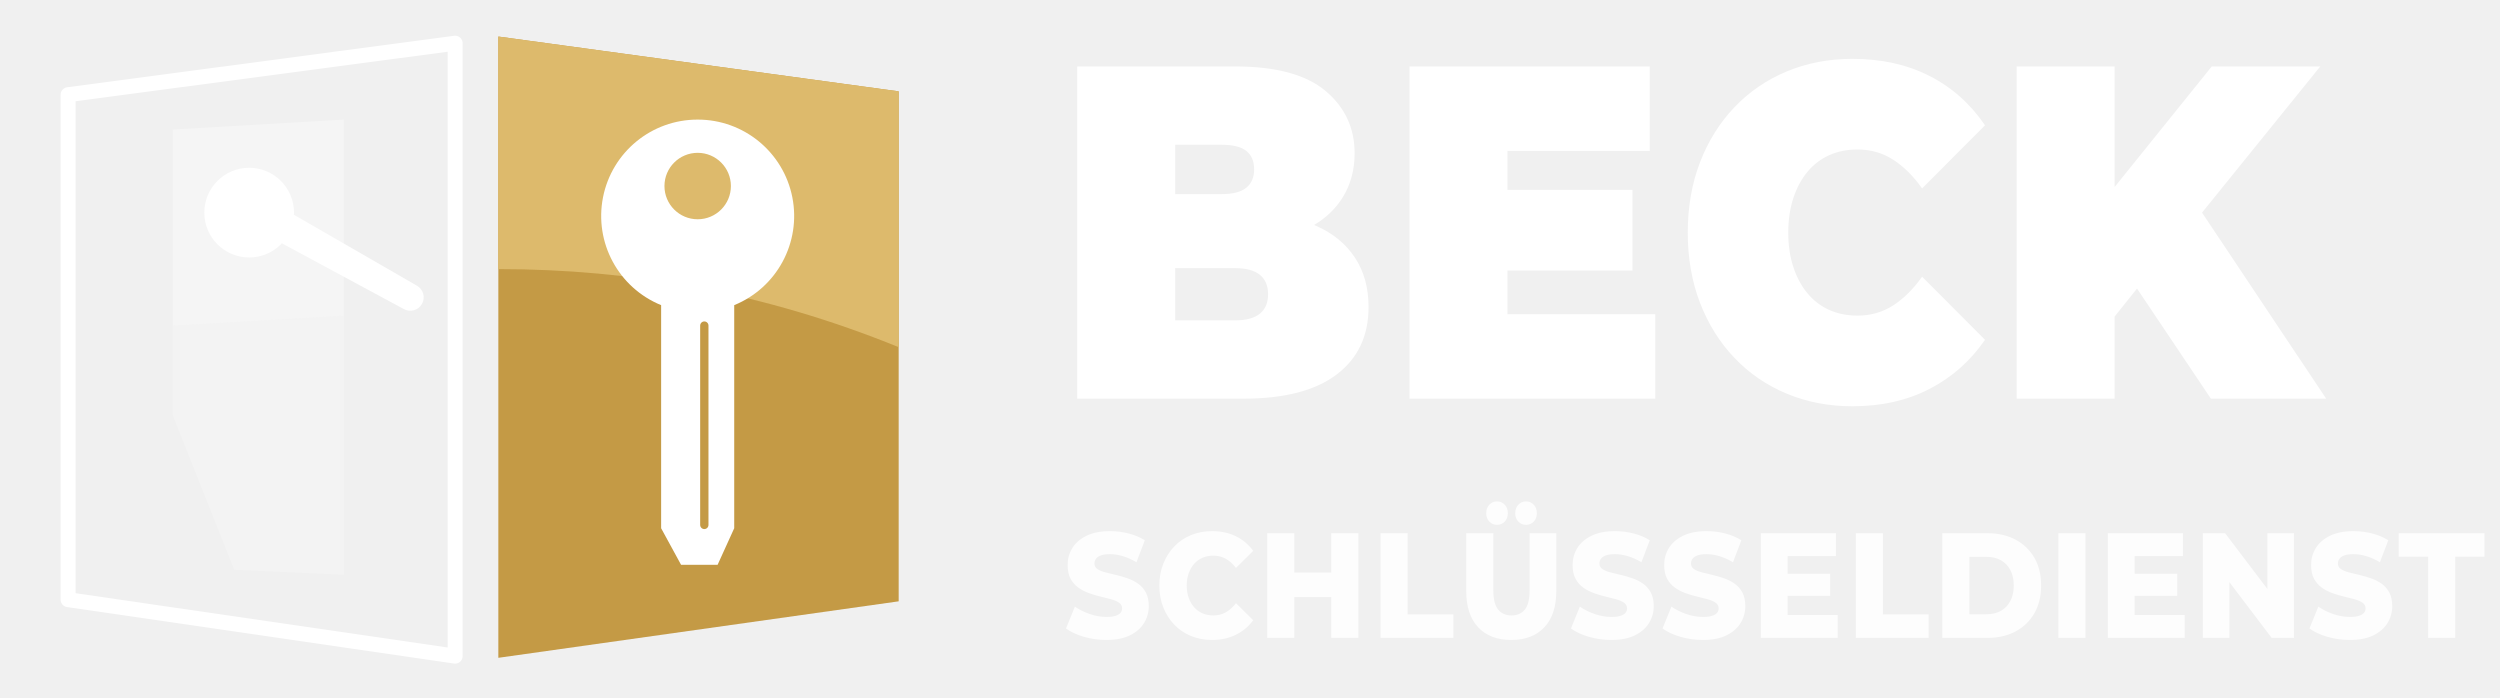
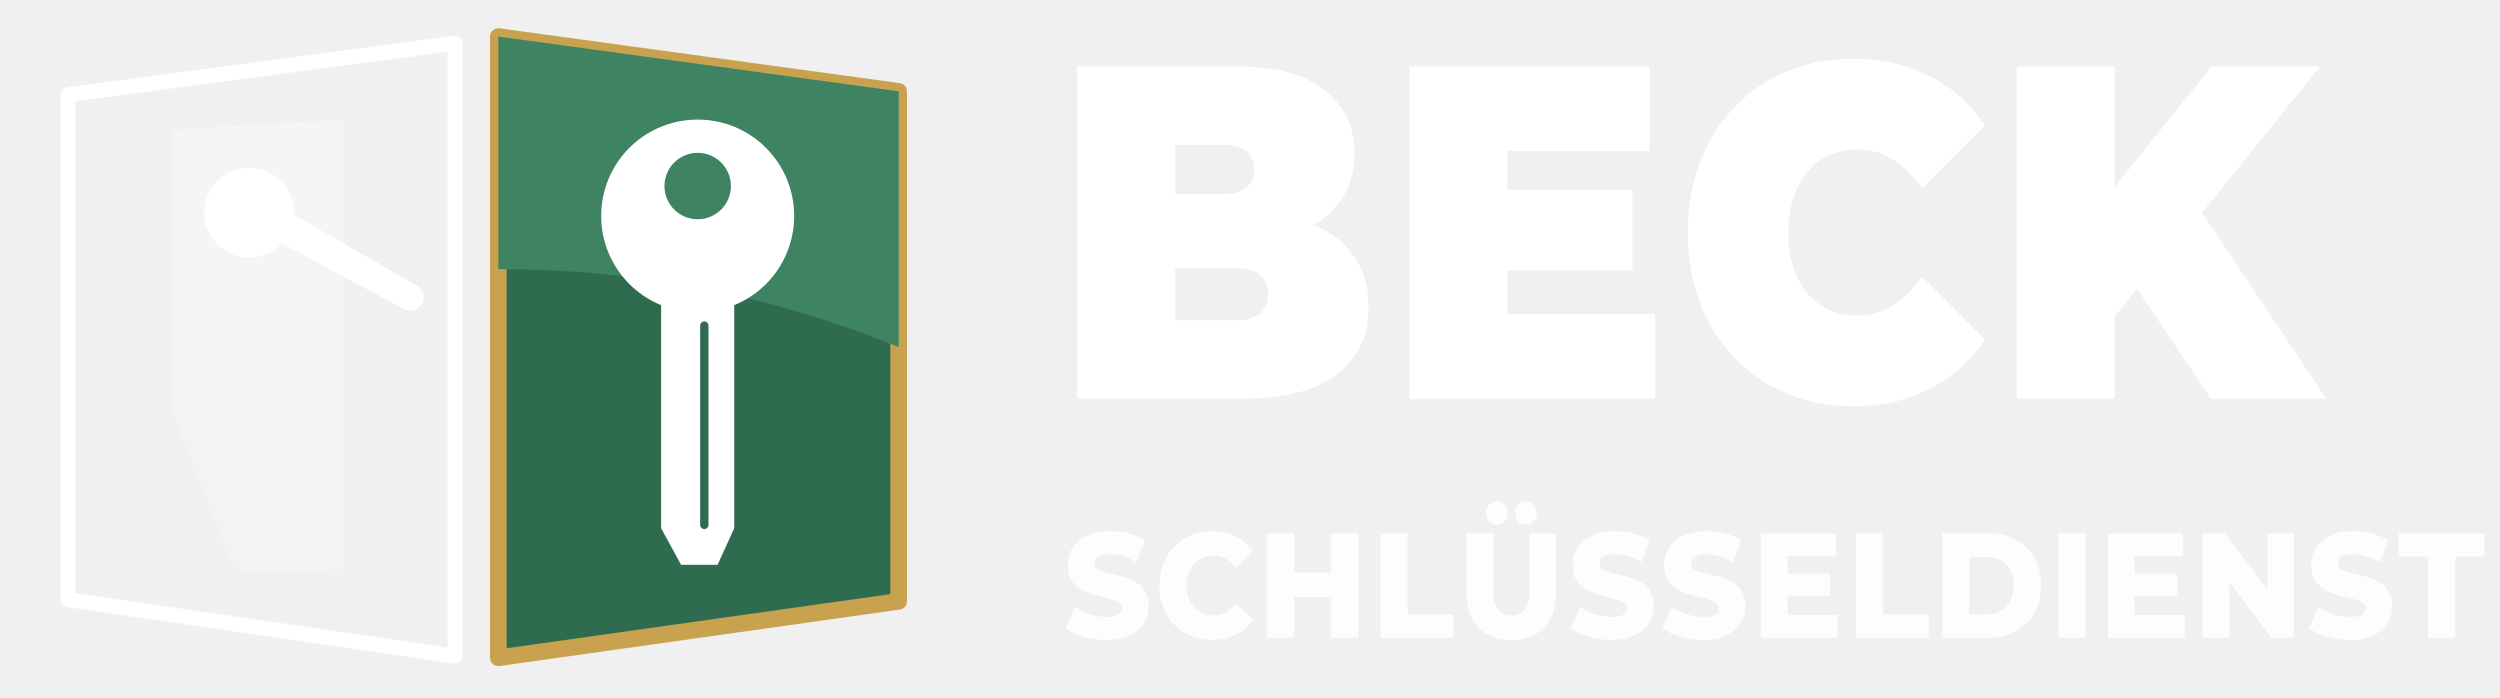
<svg xmlns="http://www.w3.org/2000/svg" viewBox="0 0 1505 420" role="img" aria-label="Schlüsseldienst Beck">
  <path d="M41 57 274 26v369L41 361Z" fill="none" stroke="#FFFFFF" stroke-width="9" stroke-linejoin="round" />
  <path d="M104 78 207 72v118l-103 6Z" fill="rgba(255,255,255,.34)" />
  <path d="M104 196 207 190v156l-66-3-37-93Z" fill="rgba(255,255,255,.2)" />
  <circle cx="150" cy="128" r="27" fill="#FFFFFF" />
  <path d="M140 108 251 172a8 8 0 0 1-8 14L128 124Z" fill="#FFFFFF" stroke="#C49A45" stroke-width="0" stroke-linejoin="round" paint-order="stroke" />
-   <path d="M300 22 541 55v307L300 396Z" fill="#C49A45" />
-   <path d="M300 22 541 55v154C460 176 380 162 300 162Z" fill="#DDBA6C" />
+   <path d="M300 22 541 55v307L300 396Z" fill="#2F6B4F" stroke="#C9A24F" stroke-width="10" stroke-linejoin="round" />
+   <path d="M300 22 541 55v154C460 176 380 162 300 162Z" fill="#3E8462" />
  <path d="M420 72a58 58 0 0 1 22 111.700V318l-10 22h-22l-12-22V183.700A58 58 0 0 1 420 72Zm0 20a20 20 0 1 0 0 40 20 20 0 0 0 0-40Z" fill="#FFFFFF" fill-rule="evenodd" />
-   <path d="M424 196v120" stroke="#C49A45" stroke-width="5" stroke-linecap="round" />
+   <path d="M424 196v120" stroke="#2F6B4F" stroke-width="5" stroke-linecap="round" />
  <path d="M648.488 240.0V40.0H743.552Q780.408 40.0 797.946 54.714Q815.485 69.429 815.485 92.286Q815.485 107.429 808.114 119.143Q801.759 129.143 791.084 135.429Q791.592 135.714 792.355 136.0Q807.351 142.571 815.612 155.0Q823.873 167.429 823.873 184.857Q823.873 210.857 804.682 225.429Q785.492 240.0 748.635 240.0ZM707.458 192.857H743.552Q753.465 192.857 758.421 188.857Q763.378 184.857 763.378 177.143Q763.378 169.429 758.421 165.429Q753.465 161.429 743.552 161.429H707.458ZM707.458 116.857H735.418Q745.585 116.857 750.288 113.0Q754.99 109.143 754.99 102.0Q754.99 94.571 750.288 90.857Q745.585 87.143 735.418 87.143H707.458Z M848.528 240.0V40.0H993.157V90.857H907.498V114.286H982.736V162.857H907.498V189.143H996.462V240.0Z M1115.164 244.571Q1093.813 244.571 1075.639 237.0Q1057.465 229.429 1044.12 215.429Q1030.776 201.429 1023.405 182.286Q1016.033 163.143 1016.033 140.0Q1016.033 116.857 1023.405 97.714Q1030.776 78.571 1044.12 64.571Q1057.465 50.571 1075.639 43Q1093.813 35.429 1115.164 35.429Q1141.344 35.429 1161.552 45.714Q1181.759 56.0 1194.977 75.429L1157.104 113.429Q1149.224 102.286 1139.692 96.143Q1130.161 90.0 1118.214 90.0Q1108.809 90.0 1101.184 93.429Q1093.559 96.857 1088.094 103.429Q1082.629 110.0 1079.579 119.286Q1076.528 128.571 1076.528 140.0Q1076.528 151.429 1079.579 160.714Q1082.629 170.0 1088.094 176.571Q1093.559 183.143 1101.184 186.571Q1108.809 190.0 1118.214 190.0Q1130.161 190.0 1139.692 183.857Q1149.224 177.714 1157.104 166.571L1194.977 204.571Q1181.759 223.714 1161.552 234.143Q1141.344 244.571 1115.164 244.571Z M1214.04 240.0V40.0H1273.01V112.571L1331.472 40.0H1396.796L1325.625 128.0L1400.355 240.0H1330.963L1286.482 173.714L1273.01 190.571V240.0Z" fill="#FFFFFF" />
  <path d="M666.031 385.26Q658.947 385.26 652.398 383.325Q645.849 381.39 641.73 378.33L647.085 365.19Q650.956 367.89 656.023 369.645Q661.089 371.4 666.114 371.4Q669.491 371.4 671.551 370.725Q673.61 370.05 674.558 368.925Q675.505 367.8 675.505 366.27Q675.505 364.11 673.693 362.85Q671.88 361.59 668.997 360.78Q666.114 359.97 662.613 359.16Q659.112 358.35 655.611 357.09Q652.11 355.83 649.226 353.805Q646.343 351.78 644.531 348.495Q642.718 345.21 642.718 340.17Q642.718 334.5 645.561 329.91Q648.403 325.32 654.087 322.53Q659.771 319.74 668.256 319.74Q673.94 319.74 679.418 321.135Q684.896 322.53 689.18 325.23L684.155 338.46Q680.036 336.03 675.999 334.815Q671.963 333.6 668.173 333.6Q664.796 333.6 662.736 334.365Q660.677 335.13 659.771 336.39Q658.865 337.65 658.865 339.27Q658.865 341.34 660.636 342.555Q662.407 343.77 665.331 344.535Q668.256 345.3 671.757 346.11Q675.258 346.92 678.759 348.135Q682.26 349.35 685.143 351.375Q688.026 353.4 689.798 356.685Q691.569 359.97 691.569 364.92Q691.569 370.41 688.727 375.045Q685.885 379.68 680.242 382.47Q674.599 385.26 666.031 385.26Z M729.646 385.26Q722.808 385.26 717.001 382.875Q711.193 380.49 706.951 376.08Q702.708 371.67 700.319 365.685Q697.93 359.7 697.93 352.5Q697.93 345.3 700.319 339.315Q702.708 333.33 706.951 328.92Q711.193 324.51 717.001 322.125Q722.808 319.74 729.646 319.74Q737.636 319.74 743.938 322.8Q750.24 325.86 754.441 331.62L744.062 341.88Q741.261 338.28 737.925 336.39Q734.588 334.5 730.469 334.5Q726.927 334.5 723.962 335.76Q720.996 337.02 718.895 339.405Q716.795 341.79 715.6 345.12Q714.406 348.45 714.406 352.5Q714.406 356.55 715.6 359.88Q716.795 363.21 718.895 365.595Q720.996 367.98 723.962 369.24Q726.927 370.5 730.469 370.5Q734.588 370.5 737.925 368.61Q741.261 366.72 744.062 363.12L754.441 373.38Q750.24 379.05 743.938 382.155Q737.636 385.26 729.646 385.26Z M801.415 384.0V359.43H779.173V384.0H762.862V321.0H779.173V344.67H801.415V321.0H817.726V384.0Z M831.09 384.0V321.0H847.401V369.87H874.915V384.0Z M909.779 385.26Q897.011 385.26 889.844 377.61Q882.677 369.96 882.677 355.92V321.0H898.988V355.38Q898.988 363.48 901.912 366.99Q904.836 370.5 909.944 370.5Q915.051 370.5 917.935 366.99Q920.818 363.48 920.818 355.38V321.0H936.882V355.92Q936.882 369.96 929.715 377.61Q922.548 385.26 909.779 385.26ZM918.676 315.96Q915.957 315.96 914.063 314.025Q912.168 312.09 912.168 308.94Q912.168 305.79 914.063 303.81Q915.957 301.83 918.676 301.83Q921.394 301.83 923.289 303.81Q925.184 305.79 925.184 308.94Q925.184 312.09 923.289 314.025Q921.394 315.96 918.676 315.96ZM901.212 315.96Q898.493 315.96 896.599 314.025Q894.704 312.09 894.704 308.94Q894.704 305.79 896.599 303.81Q898.493 301.83 901.212 301.83Q903.93 301.83 905.825 303.81Q907.72 305.79 907.72 308.94Q907.72 312.09 905.825 314.025Q903.93 315.96 901.212 315.96Z M970.016 385.26Q962.931 385.26 956.382 383.325Q949.833 381.39 945.714 378.33L951.069 365.19Q954.941 367.89 960.007 369.645Q965.073 371.4 970.098 371.4Q973.476 371.4 975.535 370.725Q977.595 370.05 978.542 368.925Q979.489 367.8 979.489 366.27Q979.489 364.11 977.677 362.85Q975.865 361.59 972.981 360.78Q970.098 359.97 966.597 359.16Q963.096 358.35 959.595 357.09Q956.094 355.83 953.211 353.805Q950.327 351.78 948.515 348.495Q946.703 345.21 946.703 340.17Q946.703 334.5 949.545 329.91Q952.387 325.32 958.071 322.53Q963.755 319.74 972.24 319.74Q977.924 319.74 983.402 321.135Q988.88 322.53 993.164 325.23L988.139 338.46Q984.02 336.03 979.984 334.815Q975.947 333.6 972.158 333.6Q968.78 333.6 966.721 334.365Q964.661 335.13 963.755 336.39Q962.849 337.65 962.849 339.27Q962.849 341.34 964.62 342.555Q966.391 343.77 969.316 344.535Q972.24 345.3 975.741 346.11Q979.242 346.92 982.743 348.135Q986.244 349.35 989.128 351.375Q992.011 353.4 993.782 356.685Q995.553 359.97 995.553 364.92Q995.553 370.41 992.711 375.045Q989.869 379.68 984.226 382.47Q978.583 385.26 970.016 385.26Z M1025.145 385.26Q1018.061 385.26 1011.512 383.325Q1004.962 381.39 1000.844 378.33L1006.198 365.19Q1010.07 367.89 1015.136 369.645Q1020.202 371.4 1025.227 371.4Q1028.605 371.4 1030.664 370.725Q1032.724 370.05 1033.671 368.925Q1034.619 367.8 1034.619 366.27Q1034.619 364.11 1032.806 362.85Q1030.994 361.59 1028.111 360.78Q1025.227 359.97 1021.726 359.16Q1018.225 358.35 1014.724 357.09Q1011.223 355.83 1008.34 353.805Q1005.457 351.78 1003.644 348.495Q1001.832 345.21 1001.832 340.17Q1001.832 334.5 1004.674 329.91Q1007.516 325.32 1013.2 322.53Q1018.884 319.74 1027.369 319.74Q1033.053 319.74 1038.532 321.135Q1044.01 322.53 1048.293 325.23L1043.268 338.46Q1039.149 336.03 1035.113 334.815Q1031.076 333.6 1027.287 333.6Q1023.909 333.6 1021.85 334.365Q1019.791 335.13 1018.884 336.39Q1017.978 337.65 1017.978 339.27Q1017.978 341.34 1019.749 342.555Q1021.52 343.77 1024.445 344.535Q1027.369 345.3 1030.87 346.11Q1034.371 346.92 1037.872 348.135Q1041.374 349.35 1044.257 351.375Q1047.14 353.4 1048.911 356.685Q1050.682 359.97 1050.682 364.92Q1050.682 370.41 1047.84 375.045Q1044.998 379.68 1039.355 382.47Q1033.712 385.26 1025.145 385.26Z M1060.009 384.0V321.0H1105.235V334.77H1076.155V345.39H1101.775V358.71H1076.155V370.23H1106.306V384.0Z M1117.198 384.0V321.0H1133.509V369.87H1161.023V384.0Z M1169.279 384.0V321.0H1196.546Q1206.102 321.0 1213.352 324.87Q1220.601 328.74 1224.679 335.76Q1228.756 342.78 1228.756 352.5Q1228.756 362.13 1224.679 369.195Q1220.601 376.26 1213.352 380.13Q1206.102 384.0 1196.546 384.0ZM1185.59 369.78H1195.887Q1200.83 369.78 1204.496 367.755Q1208.162 365.73 1210.221 361.815Q1212.281 357.9 1212.281 352.5Q1212.281 347.01 1210.221 343.14Q1208.162 339.27 1204.496 337.245Q1200.83 335.22 1195.887 335.22H1185.59Z M1239.154 384.0V321.0H1255.465V384.0Z M1268.911 384.0V321.0H1314.137V334.77H1285.057V345.39H1310.677V358.71H1285.057V370.23H1315.208V384.0Z M1326.1 384.0V321.0H1339.527L1364.982 354.57V321.0H1380.964V384.0H1367.536L1342.081 350.43V384.0Z M1414.592 385.26Q1407.508 385.26 1400.959 383.325Q1394.409 381.39 1390.291 378.33L1395.645 365.19Q1399.517 367.89 1404.583 369.645Q1409.649 371.4 1414.675 371.4Q1418.052 371.4 1420.111 370.725Q1422.171 370.05 1423.118 368.925Q1424.066 367.8 1424.066 366.27Q1424.066 364.11 1422.253 362.85Q1420.441 361.59 1417.558 360.78Q1414.675 359.97 1411.173 359.16Q1407.672 358.35 1404.171 357.09Q1400.67 355.83 1397.787 353.805Q1394.904 351.78 1393.091 348.495Q1391.279 345.21 1391.279 340.17Q1391.279 334.5 1394.121 329.91Q1396.963 325.32 1402.647 322.53Q1408.331 319.74 1416.816 319.74Q1422.5 319.74 1427.979 321.135Q1433.457 322.53 1437.74 325.23L1432.715 338.46Q1428.596 336.03 1424.56 334.815Q1420.523 333.6 1416.734 333.6Q1413.356 333.6 1411.297 334.365Q1409.238 335.13 1408.331 336.39Q1407.425 337.65 1407.425 339.27Q1407.425 341.34 1409.196 342.555Q1410.967 343.77 1413.892 344.535Q1416.816 345.3 1420.317 346.11Q1423.818 346.92 1427.32 348.135Q1430.821 349.35 1433.704 351.375Q1436.587 353.4 1438.358 356.685Q1440.129 359.97 1440.129 364.92Q1440.129 370.41 1437.287 375.045Q1434.445 379.68 1428.802 382.47Q1423.159 385.26 1414.592 385.26Z M1461.731 384.0V335.13H1444.019V321.0H1495.67V335.13H1478.042V384.0Z" fill="#FFFFFF" opacity=".86" />
</svg>
